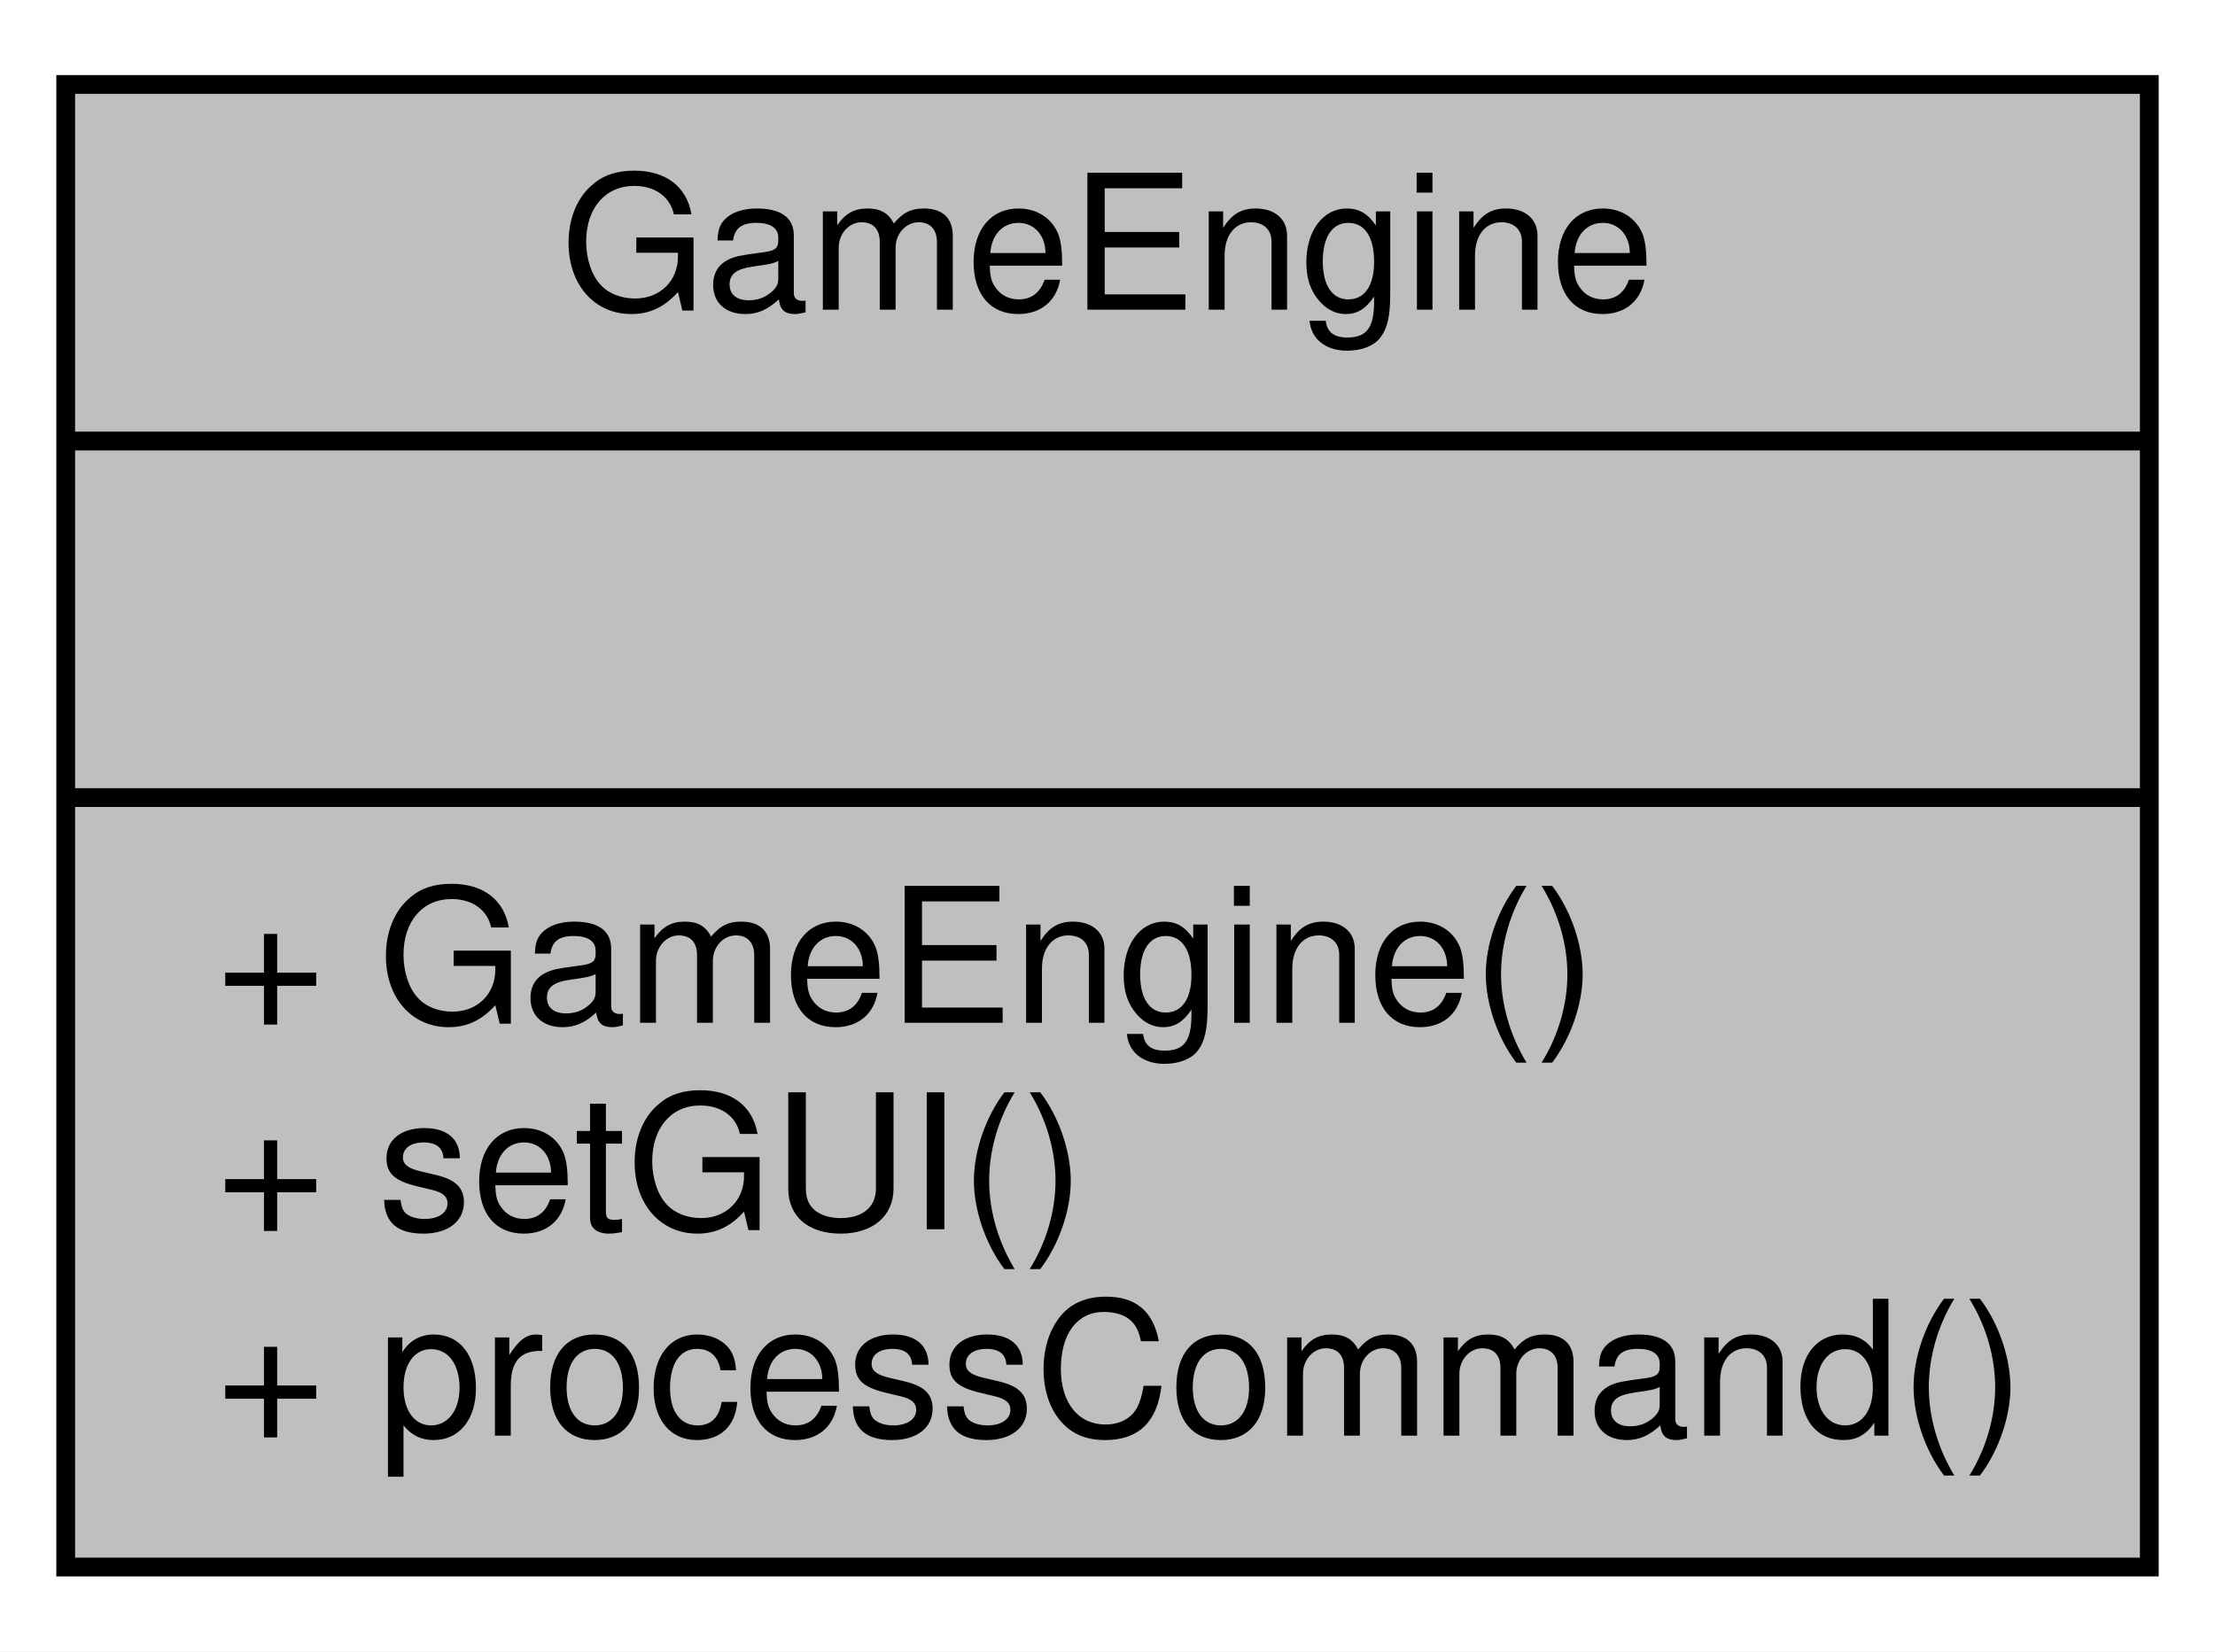
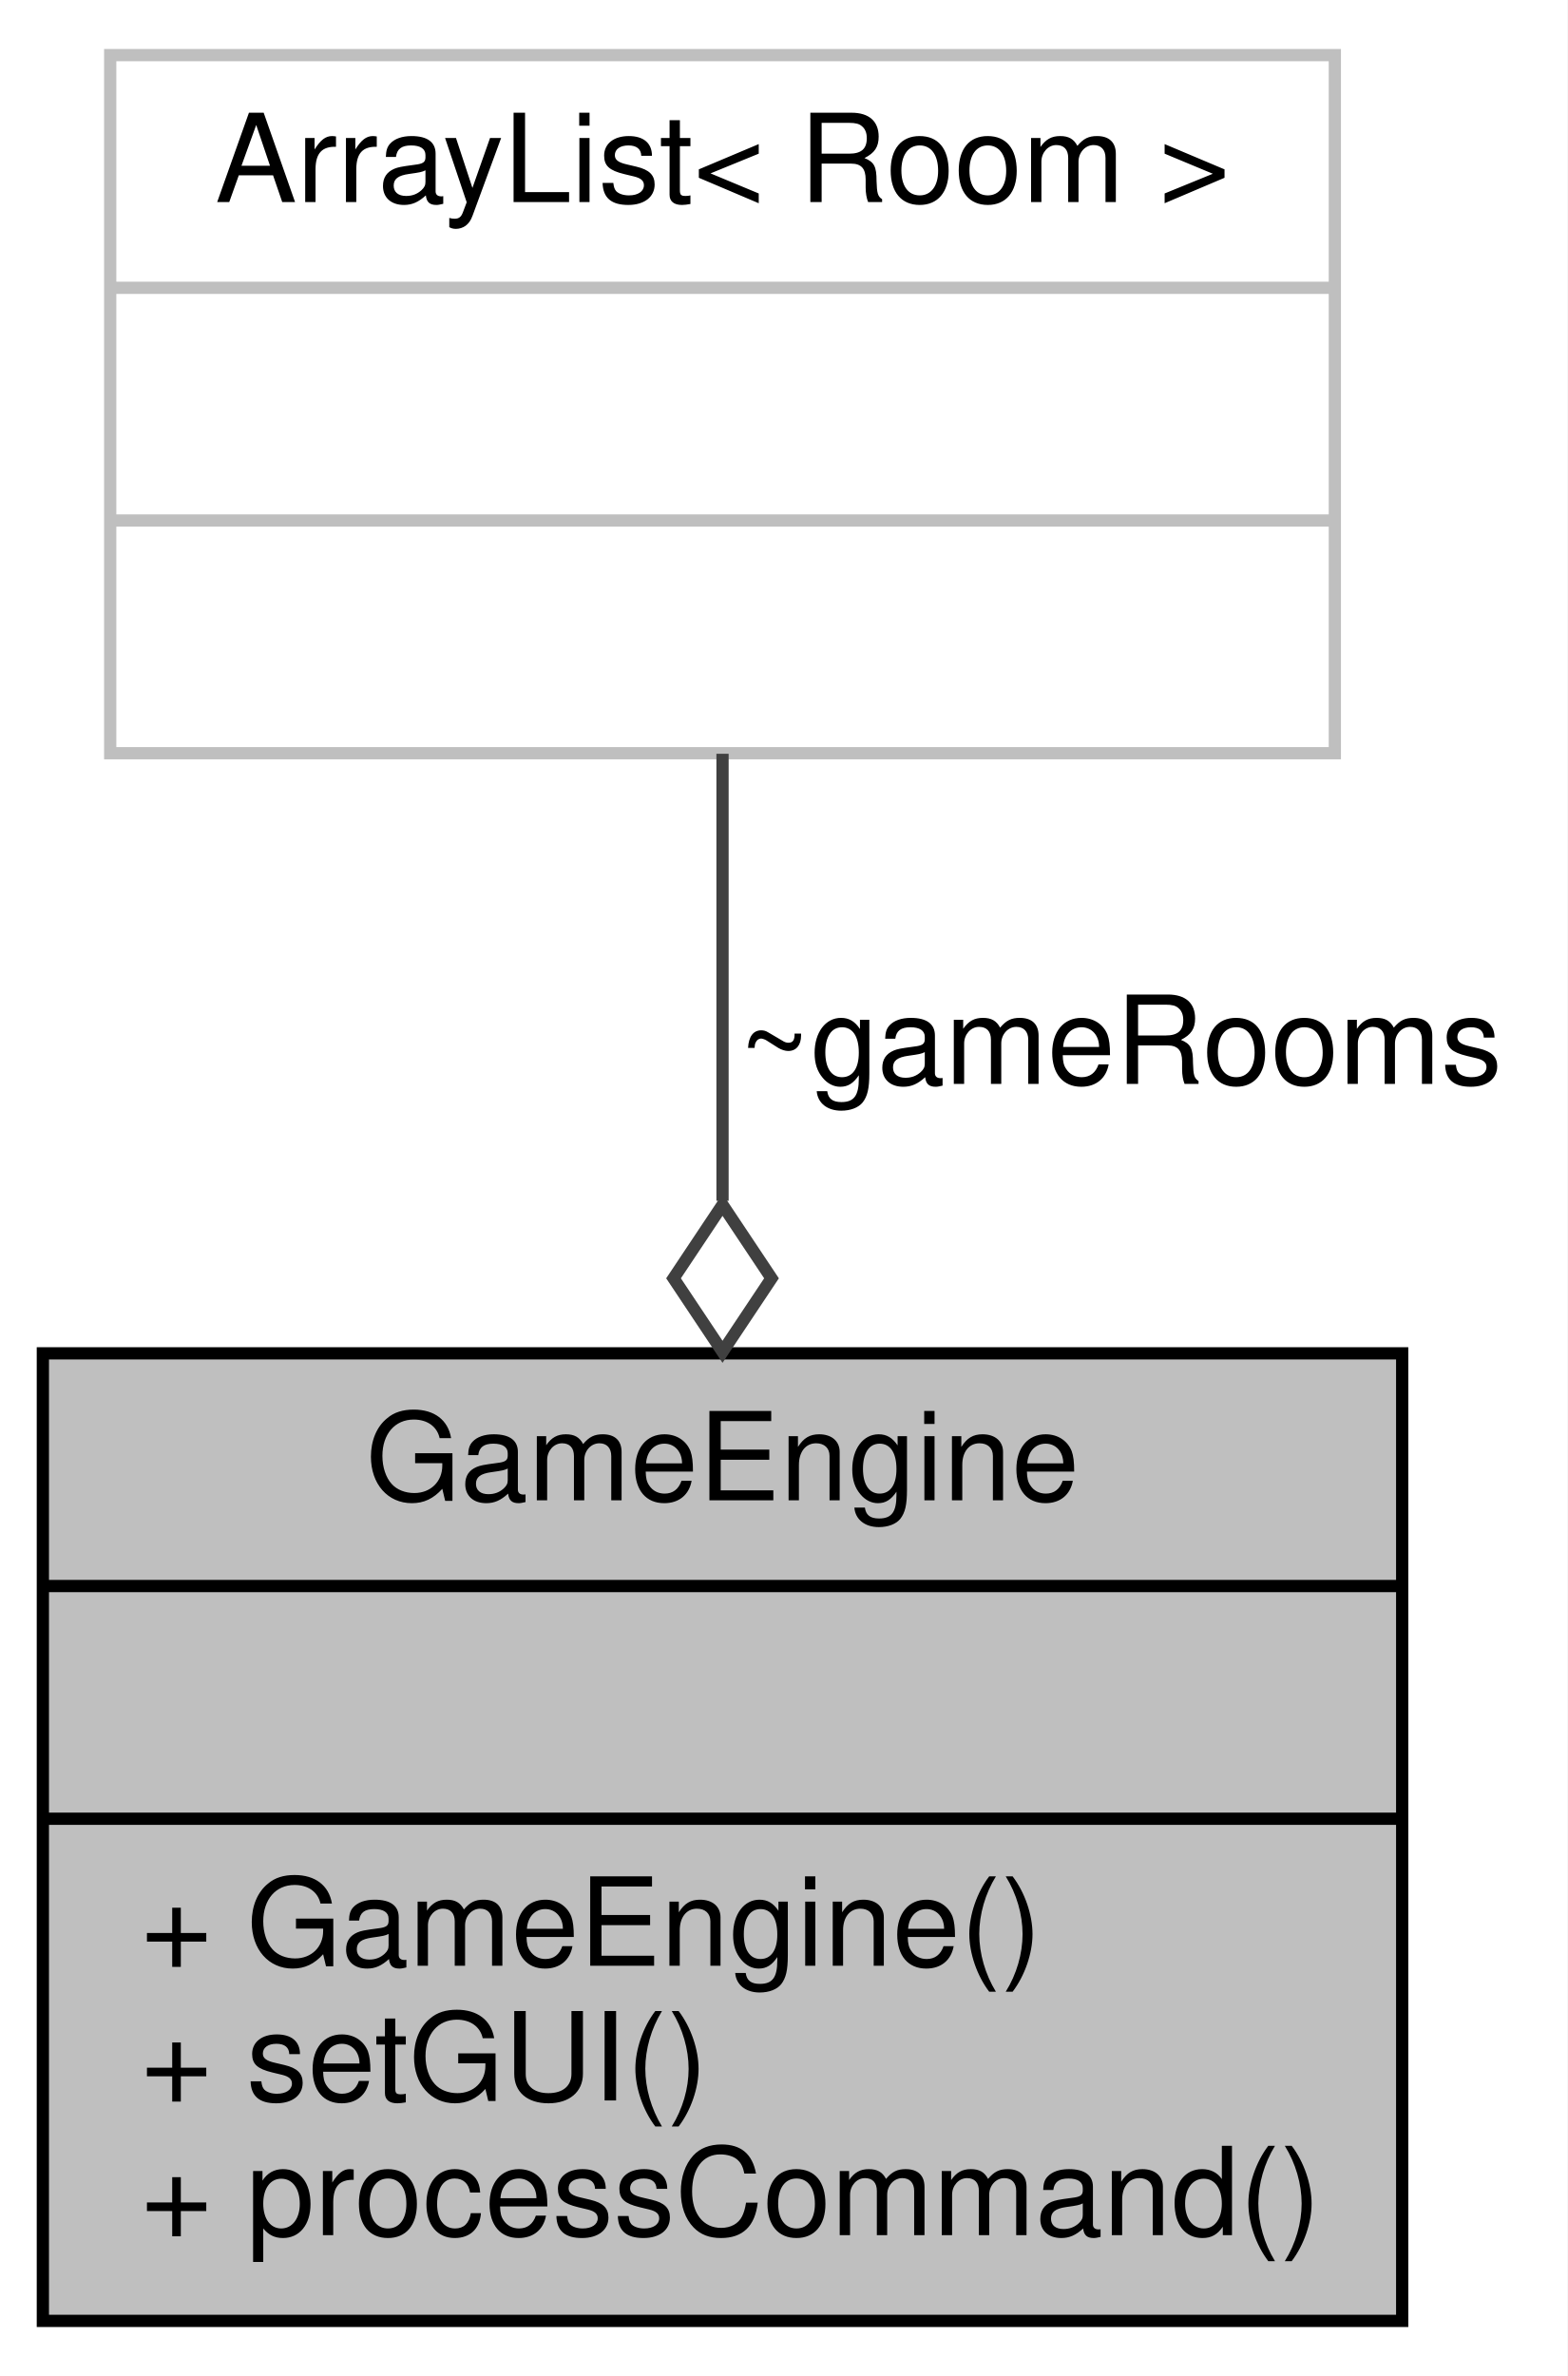
- <svg xmlns="http://www.w3.org/2000/svg" width="118pt" height="88pt" viewBox="0.00 0.00 118.00 88.00">
-   <g id="graph0" class="graph" transform="scale(1 1) rotate(0) translate(4 84)">
-     <polygon fill="white" stroke="none" points="-4,4 -4,-84 114,-84 114,4 -4,4" />
+ <svg xmlns="http://www.w3.org/2000/svg" width="128pt" height="194pt" viewBox="0.00 0.00 128.00 194.00">
+   <g id="graph0" class="graph" transform="scale(1 1) rotate(0) translate(4 190)">
+     <polygon fill="white" stroke="none" points="-4,4 -4,-190 124,-190 124,4 -4,4" />
    <g id="node1" class="node">
      <polygon fill="#bfbfbf" stroke="black" points="-0.5,-0.5 -0.5,-79.5 110.5,-79.5 110.5,-0.5 -0.5,-0.5" />
      <text text-anchor="middle" x="55" y="-67.5" font-family="Helvetica,sans-Serif" font-size="10.00">GameEngine</text>
      <polyline fill="none" stroke="black" points="-0.5,-60.5 110.5,-60.5 " />
      <text text-anchor="middle" x="55" y="-48.5" font-family="Helvetica,sans-Serif" font-size="10.00"> </text>
      <polyline fill="none" stroke="black" points="-0.5,-41.5 110.5,-41.5 " />
      <text text-anchor="start" x="7.5" y="-29.5" font-family="Helvetica,sans-Serif" font-size="10.00">+ GameEngine()</text>
      <text text-anchor="start" x="7.5" y="-18.5" font-family="Helvetica,sans-Serif" font-size="10.00">+ setGUI()</text>
      <text text-anchor="start" x="7.5" y="-7.5" font-family="Helvetica,sans-Serif" font-size="10.00">+ processCommand()</text>
    </g>
+     <g id="node2" class="node">
+       <polygon fill="white" stroke="#bfbfbf" points="5,-128.5 5,-185.5 105,-185.5 105,-128.5 5,-128.5" />
+       <text text-anchor="middle" x="55" y="-173.5" font-family="Helvetica,sans-Serif" font-size="10.00">ArrayList&lt; Room &gt;</text>
+       <polyline fill="none" stroke="#bfbfbf" points="5,-166.5 105,-166.5 " />
+       <text text-anchor="middle" x="55" y="-154.5" font-family="Helvetica,sans-Serif" font-size="10.00"> </text>
+       <polyline fill="none" stroke="#bfbfbf" points="5,-147.5 105,-147.5 " />
+       <text text-anchor="middle" x="55" y="-135.5" font-family="Helvetica,sans-Serif" font-size="10.00"> </text>
+     </g>
+     <g id="edge1" class="edge">
+       <path fill="none" stroke="#404040" d="M55,-128.455C55,-117.491 55,-104.511 55,-91.953" />
+       <polygon fill="none" stroke="#404040" points="55,-91.626 51,-85.626 55,-79.626 59,-85.626 55,-91.626" />
+       <text text-anchor="middle" x="87.5" y="-101.5" font-family="Helvetica,sans-Serif" font-size="10.00"> ~gameRooms</text>
+     </g>
  </g>
</svg>
